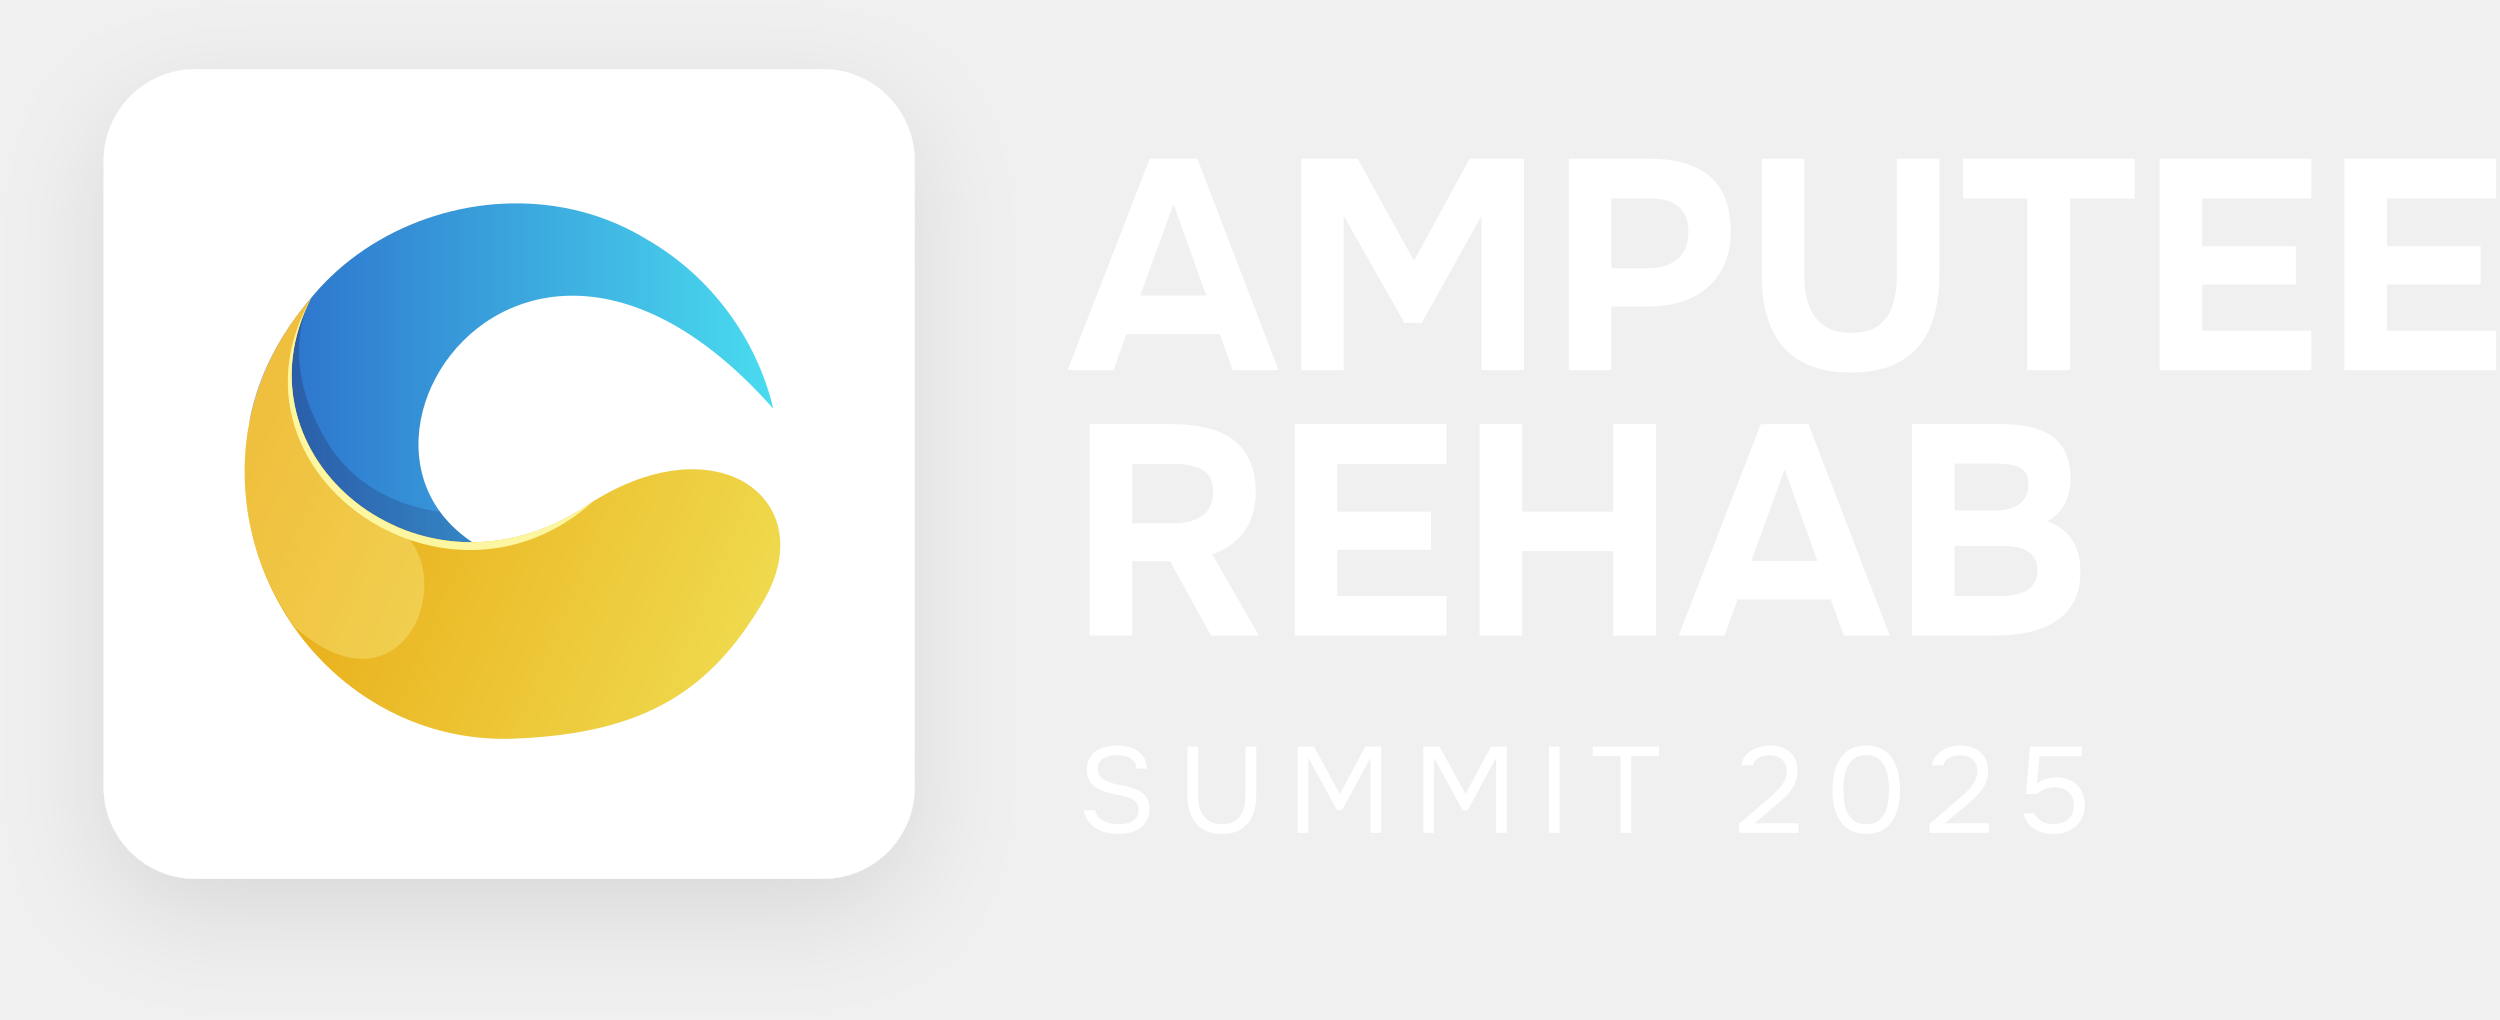
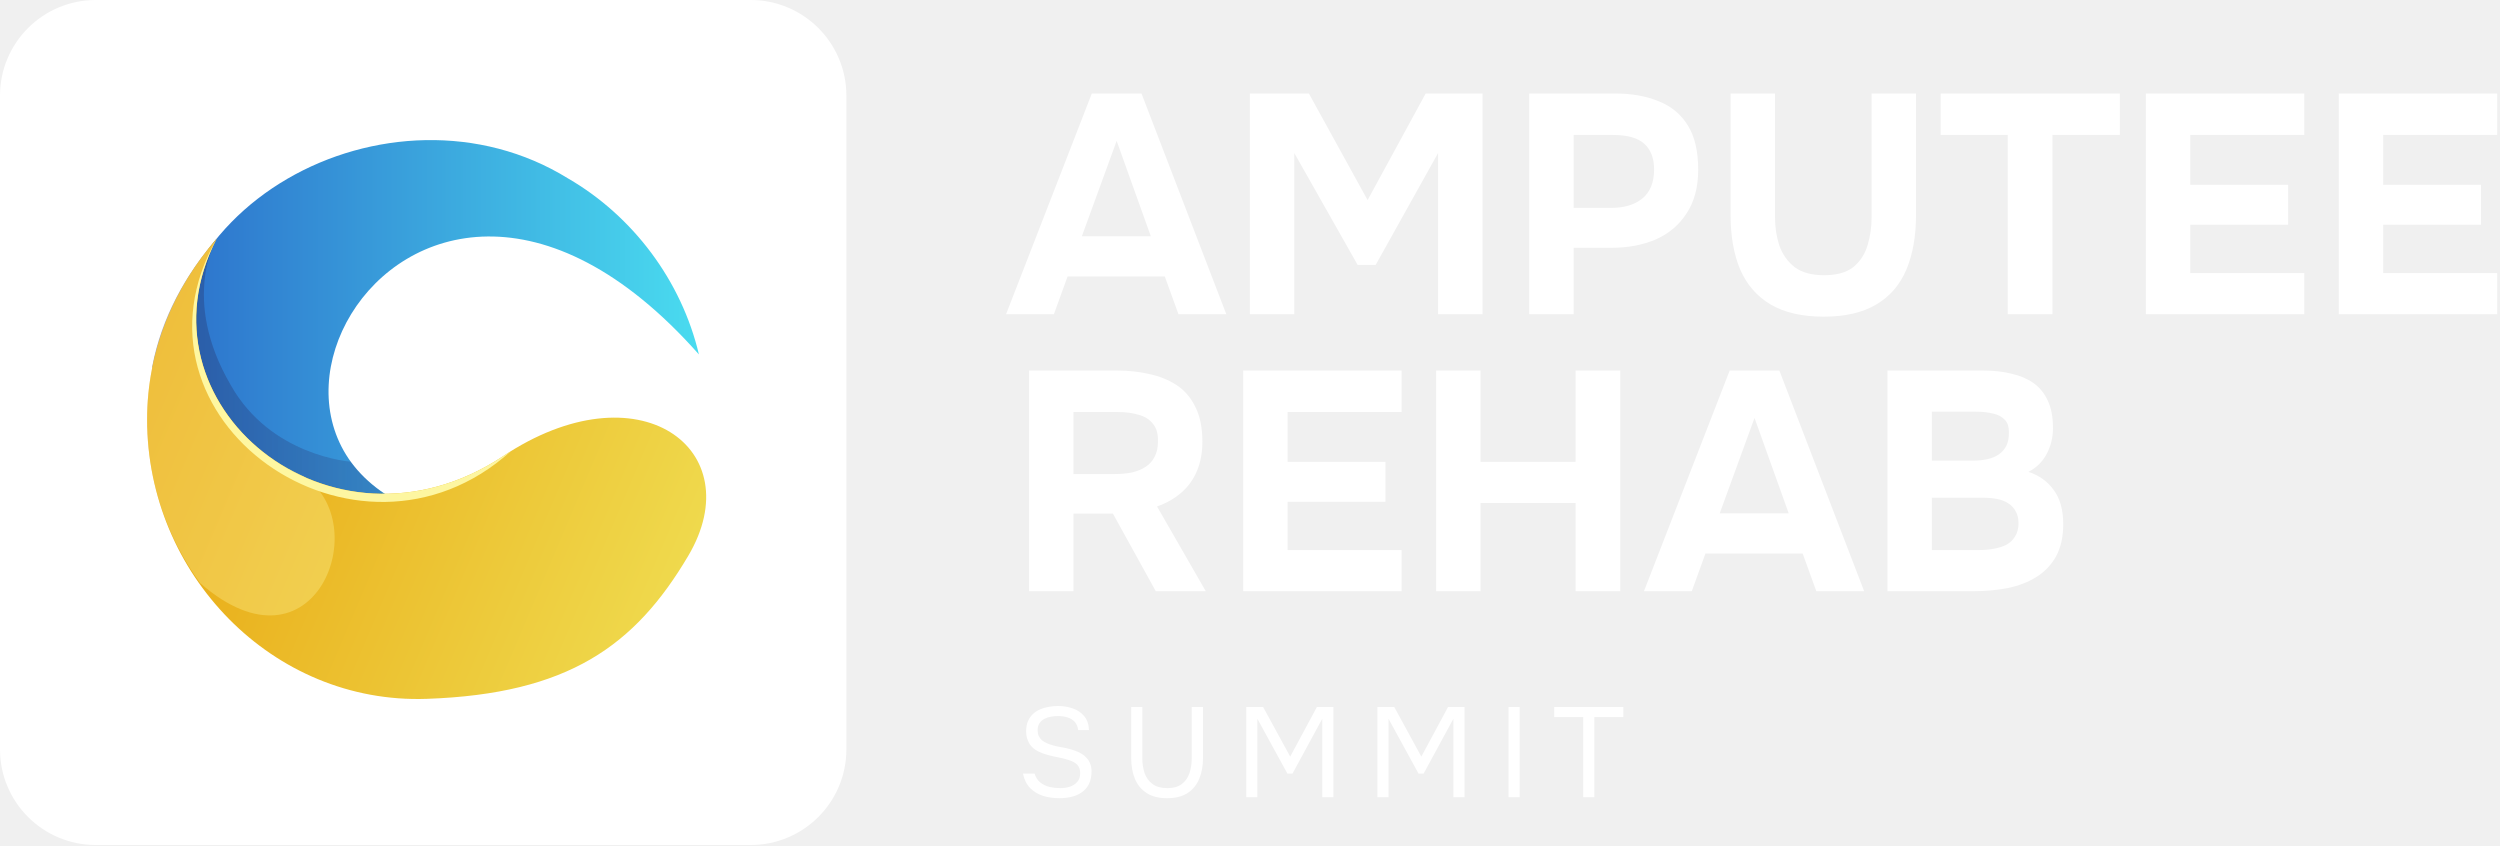
- <svg xmlns="http://www.w3.org/2000/svg" width="596" height="243" viewBox="0 0 596 243" fill="none">
-   <path fill-rule="evenodd" clip-rule="evenodd" d="M254.516 88.243L274.095 37.841H285.445L304.812 88.243H293.887L290.766 79.629H268.562L265.44 88.243H254.516ZM271.825 70.446H287.573L279.77 48.662L271.825 70.446ZM558.903 88.243V37.841H595.082V47.309H569.047V58.7H591.393V67.812H569.047V78.846H595.082V88.243H558.903ZM259.765 101.12V151.521H269.91V133.796H278.919L288.709 151.521H300.13L288.992 132.158C291.168 131.399 293.036 130.331 294.597 128.955C296.157 127.578 297.34 125.917 298.144 123.972C298.948 122.026 299.35 119.843 299.35 117.422C299.35 114.148 298.806 111.466 297.718 109.378C296.677 107.242 295.235 105.581 293.391 104.395C291.546 103.208 289.465 102.378 287.148 101.903C284.878 101.381 282.49 101.12 279.983 101.12H259.765ZM279.274 124.755H269.91V110.588H279.912C281.804 110.588 283.435 110.802 284.807 111.229C286.226 111.608 287.313 112.297 288.07 113.293C288.874 114.242 289.252 115.595 289.205 117.351C289.205 118.727 288.945 119.89 288.425 120.839C287.952 121.788 287.266 122.548 286.368 123.117C285.516 123.687 284.476 124.114 283.246 124.399C282.064 124.636 280.74 124.755 279.274 124.755ZM308.675 151.521V101.12H344.854V110.588H318.819V121.978H341.165V131.09H318.819V142.125H344.854V151.521H308.675ZM352.735 101.12V151.521H362.879V131.375H384.587V151.521H394.802V101.12H384.587V121.978H362.879V101.12H352.735ZM400.205 151.521L419.784 101.12H431.135L450.501 151.521H439.576L436.455 142.908H414.251L411.13 151.521H400.205ZM417.514 133.724H433.263L425.459 111.941L417.514 133.724ZM455.817 151.521V101.12H477.809C480.126 101.12 482.231 101.357 484.122 101.832C486.061 102.259 487.74 102.971 489.159 103.968C490.578 104.964 491.665 106.293 492.422 107.954C493.226 109.615 493.628 111.727 493.628 114.29C493.628 116.378 493.155 118.324 492.209 120.127C491.263 121.931 489.868 123.307 488.024 124.256C490.483 125.063 492.422 126.463 493.841 128.456C495.26 130.402 495.969 132.989 495.969 136.216C495.969 139.111 495.425 141.555 494.338 143.548C493.25 145.494 491.76 147.06 489.868 148.247C487.977 149.433 485.777 150.288 483.271 150.81C480.764 151.284 478.092 151.521 475.255 151.521H455.817ZM465.962 142.125H476.461C477.738 142.125 478.92 142.03 480.008 141.84C481.143 141.65 482.136 141.342 482.987 140.914C483.838 140.44 484.501 139.799 484.973 138.992C485.494 138.185 485.754 137.189 485.754 136.002C485.754 134.911 485.541 134.009 485.115 133.297C484.737 132.538 484.17 131.921 483.413 131.446C482.703 130.972 481.852 130.64 480.859 130.45C479.913 130.26 478.849 130.165 477.667 130.165H465.962V142.125ZM465.962 121.693H475.255C476.532 121.693 477.69 121.575 478.731 121.338C479.771 121.1 480.646 120.721 481.356 120.199C482.065 119.676 482.609 119.036 482.987 118.276C483.366 117.47 483.555 116.544 483.555 115.5C483.602 114.076 483.295 113.032 482.632 112.368C481.97 111.656 481.072 111.181 479.937 110.944C478.802 110.659 477.525 110.517 476.106 110.517H465.962V121.693ZM514.843 37.841V88.243H551.022V78.846H524.987V67.812H547.333V58.7H524.987V47.309H551.022V37.841H514.843ZM483.294 88.243V47.309H467.971V37.841H508.903V47.309H493.509V88.243H483.294ZM429.145 86.036C432.314 87.887 436.358 88.812 441.276 88.812C446.147 88.812 450.144 87.887 453.265 86.036C456.386 84.185 458.68 81.527 460.146 78.063C461.612 74.551 462.345 70.398 462.345 65.605V37.841H452.201V66.103C452.201 68.334 451.893 70.469 451.279 72.51C450.664 74.551 449.576 76.212 448.015 77.493C446.455 78.727 444.232 79.344 441.347 79.344C438.509 79.344 436.263 78.727 434.608 77.493C433 76.212 431.841 74.575 431.132 72.581C430.47 70.541 430.139 68.381 430.139 66.103V37.841H419.994V65.605C419.994 70.446 420.727 74.598 422.193 78.063C423.707 81.527 426.024 84.185 429.145 86.036ZM374.003 88.243V37.841H393.582C397.413 37.841 400.747 38.434 403.585 39.621C406.47 40.76 408.692 42.611 410.253 45.174C411.814 47.689 412.594 51.059 412.594 55.282C412.594 59.222 411.719 62.52 409.969 65.178C408.267 67.835 405.926 69.829 402.946 71.157C399.967 72.439 396.585 73.08 392.802 73.08H384.147V88.243H374.003ZM384.147 63.968H392.66C395.687 63.968 398.075 63.256 399.825 61.832C401.622 60.361 402.521 58.154 402.521 55.211C402.521 52.601 401.764 50.632 400.251 49.303C398.784 47.974 396.42 47.309 393.157 47.309H384.147V63.968ZM310.199 37.841V88.243H320.343V51.438L334.815 76.995H338.929L353.188 51.438V88.243H363.333V37.841H350.351L337.085 62.188L323.677 37.841H310.199Z" fill="white" />
-   <path d="M266.683 198.793C265.38 198.793 264.145 198.619 262.978 198.269C261.83 197.9 260.847 197.308 260.03 196.492C259.213 195.657 258.659 194.55 258.367 193.171H261.023C261.295 194.045 261.733 194.725 262.336 195.21C262.958 195.696 263.668 196.036 264.466 196.23C265.263 196.405 266.061 196.492 266.858 196.492C267.656 196.492 268.395 196.385 269.076 196.172C269.776 195.939 270.341 195.569 270.768 195.065C271.216 194.56 271.44 193.909 271.44 193.113C271.44 192.491 271.323 191.986 271.089 191.598C270.875 191.209 270.564 190.899 270.156 190.666C269.767 190.413 269.3 190.209 268.755 190.054C268.035 189.821 267.267 189.627 266.45 189.471C265.633 189.316 264.826 189.131 264.028 188.918C263.25 188.704 262.52 188.432 261.84 188.102C261.47 187.908 261.11 187.675 260.76 187.403C260.429 187.111 260.137 186.781 259.885 186.412C259.651 186.024 259.457 185.587 259.301 185.101C259.165 184.616 259.097 184.082 259.097 183.499C259.097 182.625 259.233 181.868 259.505 181.227C259.778 180.586 260.147 180.042 260.614 179.595C261.081 179.149 261.626 178.789 262.248 178.518C262.871 178.246 263.532 178.051 264.232 177.935C264.952 177.799 265.672 177.731 266.392 177.731C267.578 177.731 268.687 177.915 269.718 178.284C270.768 178.634 271.634 179.207 272.315 180.003C273.015 180.8 273.395 181.877 273.453 183.237H270.973C270.875 182.421 270.603 181.78 270.156 181.314C269.708 180.848 269.154 180.518 268.492 180.324C267.831 180.129 267.131 180.032 266.392 180.032C265.847 180.032 265.292 180.081 264.728 180.178C264.184 180.275 263.678 180.45 263.211 180.702C262.764 180.935 262.404 181.266 262.131 181.693C261.859 182.101 261.723 182.625 261.723 183.266C261.723 183.771 261.81 184.218 261.985 184.606C262.18 184.995 262.433 185.325 262.744 185.597C263.075 185.849 263.435 186.063 263.824 186.238C264.757 186.626 265.789 186.917 266.917 187.111C268.065 187.286 269.134 187.548 270.127 187.898C270.71 188.092 271.245 188.335 271.731 188.626C272.218 188.918 272.626 189.258 272.957 189.646C273.307 190.034 273.57 190.481 273.745 190.986C273.939 191.472 274.037 192.025 274.037 192.647C274.037 193.773 273.842 194.734 273.453 195.531C273.064 196.308 272.529 196.939 271.848 197.424C271.167 197.91 270.379 198.259 269.485 198.473C268.609 198.687 267.675 198.793 266.683 198.793Z" fill="white" />
-   <path d="M291.292 198.793C289.366 198.793 287.8 198.395 286.594 197.599C285.388 196.803 284.503 195.725 283.938 194.365C283.374 192.986 283.092 191.423 283.092 189.675V177.964L285.631 177.964V189.646C285.631 190.889 285.806 192.035 286.156 193.084C286.526 194.113 287.129 194.938 287.965 195.56C288.802 196.181 289.92 196.492 291.321 196.492C292.741 196.492 293.85 196.181 294.647 195.56C295.464 194.938 296.048 194.113 296.398 193.084C296.748 192.035 296.923 190.889 296.923 189.646L296.923 177.964L299.491 177.964V189.675C299.491 191.404 299.209 192.957 298.645 194.336C298.081 195.715 297.196 196.803 295.99 197.599C294.783 198.395 293.218 198.793 291.292 198.793Z" fill="white" />
-   <path d="M309.371 198.56L309.371 177.964L313.223 177.964L319.409 189.296L325.507 177.964L329.271 177.964V198.56H326.733V180.644L319.934 193.171H318.767L311.909 180.644V198.56H309.371Z" fill="white" />
-   <path d="M339.322 198.56V177.964L343.174 177.964L349.36 189.296L355.458 177.964L359.222 177.964V198.56H356.684V180.644L349.885 193.171H348.718L341.861 180.644V198.56H339.322Z" fill="white" />
-   <path d="M369.273 198.56V177.964L371.812 177.964V198.56H369.273Z" fill="white" />
-   <path d="M386.336 198.56V180.265L379.712 180.265V177.964L395.498 177.964V180.265L388.874 180.265V198.56H386.336Z" fill="white" />
-   <path d="M414.578 198.56V196.434L420.413 191.394C420.939 190.947 421.513 190.462 422.135 189.937C422.777 189.394 423.38 188.811 423.944 188.189C424.528 187.568 425.004 186.908 425.374 186.208C425.763 185.49 425.958 184.732 425.958 183.936C425.958 182.693 425.588 181.741 424.849 181.081C424.109 180.401 423.117 180.062 421.872 180.062C420.88 180.062 420.015 180.265 419.275 180.673C418.536 181.081 418.05 181.674 417.816 182.45H415.103C415.297 181.382 415.735 180.508 416.416 179.828C417.116 179.129 417.953 178.605 418.925 178.255C419.917 177.906 420.939 177.731 421.989 177.731C423.273 177.731 424.401 177.964 425.374 178.43C426.366 178.896 427.134 179.576 427.679 180.469C428.243 181.343 428.525 182.421 428.525 183.703C428.525 184.965 428.282 186.072 427.796 187.024C427.329 187.976 426.706 188.84 425.928 189.617C425.17 190.374 424.353 191.122 423.477 191.86L418.254 196.259L428.759 196.259V198.56L414.578 198.56Z" fill="white" />
-   <path d="M444.907 198.793C443.467 198.793 442.232 198.531 441.201 198.007C440.19 197.463 439.363 196.715 438.721 195.764C438.079 194.793 437.602 193.676 437.291 192.414C436.999 191.132 436.853 189.753 436.853 188.277C436.853 186.801 436.999 185.432 437.291 184.169C437.583 182.887 438.05 181.771 438.692 180.819C439.334 179.848 440.16 179.09 441.172 178.547C442.203 178.003 443.448 177.731 444.907 177.731C446.444 177.731 447.728 178.032 448.759 178.634C449.809 179.217 450.636 180.013 451.239 181.023C451.861 182.033 452.299 183.169 452.552 184.431C452.824 185.674 452.96 186.956 452.96 188.277C452.96 189.597 452.824 190.889 452.552 192.151C452.299 193.394 451.861 194.521 451.239 195.531C450.636 196.521 449.809 197.317 448.759 197.919C447.728 198.502 446.444 198.793 444.907 198.793ZM444.907 196.492C446.055 196.492 446.979 196.249 447.679 195.764C448.399 195.259 448.953 194.598 449.342 193.783C449.731 192.967 449.994 192.083 450.13 191.132C450.266 190.161 450.334 189.209 450.334 188.277C450.334 187.364 450.266 186.432 450.13 185.48C449.994 184.509 449.731 183.616 449.342 182.8C448.953 181.965 448.399 181.295 447.679 180.79C446.979 180.285 446.055 180.032 444.907 180.032C443.74 180.032 442.796 180.285 442.076 180.79C441.357 181.295 440.802 181.965 440.413 182.8C440.044 183.616 439.791 184.509 439.655 185.48C439.518 186.432 439.45 187.364 439.45 188.277C439.45 189.209 439.518 190.161 439.655 191.132C439.791 192.083 440.044 192.967 440.413 193.783C440.802 194.598 441.357 195.259 442.076 195.764C442.796 196.249 443.74 196.492 444.907 196.492Z" fill="white" />
-   <path d="M460.004 198.56V196.434L465.84 191.394C466.365 190.947 466.939 190.462 467.562 189.937C468.203 189.394 468.807 188.811 469.371 188.189C469.954 187.568 470.431 186.908 470.8 186.208C471.19 185.49 471.384 184.732 471.384 183.936C471.384 182.693 471.014 181.741 470.275 181.081C469.536 180.401 468.544 180.062 467.299 180.062C466.307 180.062 465.441 180.265 464.702 180.673C463.963 181.081 463.476 181.674 463.243 182.45L460.529 182.45C460.724 181.382 461.162 180.508 461.842 179.828C462.543 179.129 463.379 178.605 464.352 178.255C465.344 177.906 466.365 177.731 467.416 177.731C468.7 177.731 469.828 177.964 470.8 178.43C471.793 178.896 472.561 179.576 473.106 180.469C473.67 181.343 473.952 182.421 473.952 183.703C473.952 184.965 473.709 186.072 473.222 187.024C472.756 187.976 472.133 188.84 471.355 189.617C470.596 190.374 469.779 191.122 468.904 191.86L463.681 196.259H474.185V198.56L460.004 198.56Z" fill="white" />
-   <path d="M489.604 198.823C488.748 198.823 487.921 198.725 487.124 198.531C486.346 198.337 485.635 198.046 484.994 197.657C484.352 197.249 483.807 196.735 483.359 196.113C482.912 195.492 482.601 194.754 482.426 193.899H484.994C485.208 194.443 485.548 194.909 486.015 195.298C486.482 195.686 487.007 195.987 487.591 196.201C488.194 196.395 488.787 196.492 489.37 196.492C490.324 196.492 491.17 196.337 491.909 196.026C492.668 195.715 493.271 195.239 493.718 194.598C494.166 193.938 494.389 193.093 494.389 192.064C494.389 190.646 493.961 189.559 493.105 188.801C492.25 188.044 491.141 187.665 489.779 187.665C488.962 187.665 488.203 187.811 487.503 188.102C486.822 188.393 486.2 188.791 485.636 189.296H483.009L483.943 177.964L496.286 177.964V180.295L486.219 180.295L485.636 186.762C486.161 186.335 486.803 185.995 487.561 185.742C488.32 185.47 489.254 185.334 490.363 185.334C491.685 185.334 492.843 185.606 493.835 186.15C494.846 186.694 495.625 187.461 496.169 188.452C496.733 189.423 497.015 190.578 497.015 191.918C497.015 193.355 496.685 194.589 496.023 195.618C495.381 196.647 494.496 197.444 493.368 198.007C492.259 198.551 491.005 198.823 489.604 198.823Z" fill="white" />
-   <g filter="url(#filter0_d_80_1449)">
-     <path d="M24.727 38.334C24.727 26.267 34.525 16.485 46.612 16.485H196.157C208.243 16.485 218.041 26.267 218.041 38.334V187.636C218.041 199.703 208.243 209.485 196.157 209.485H46.612C34.525 209.485 24.727 199.703 24.727 187.636V38.334Z" fill="white" />
-   </g>
-   <path fill-rule="evenodd" clip-rule="evenodd" d="M154.176 57.075C154.176 57.075 154.236 57.163 154.295 57.193C103.853 50.569 85.37 95.843 101.78 121.156C92.094 107.198 94.049 91.851 100.091 79.933C108.77 62.93 128.171 52.255 154.147 57.045" fill="#FFBBFD" />
-   <path fill-rule="evenodd" clip-rule="evenodd" d="M184.359 97.44C180.39 80.643 169.312 65.828 154.443 57.223C114.19 32.353 54.151 63.433 63.57 113.911C63.57 131.477 77.521 135.321 89.013 146.854C102.105 147.327 93.575 157.411 117.833 154.749C142.092 152.088 183.322 131.033 145.528 136.681C55.514 138.899 114.368 18.306 184.359 97.44Z" fill="url(#paint0_linear_80_1449)" />
-   <path fill-rule="evenodd" clip-rule="evenodd" d="M74.233 70.973C67.065 79.253 61.615 89.042 59.483 100.22C63.452 114.444 74.855 132.216 97.277 149.87C100.299 152.236 103.172 154.276 105.926 155.992C109.955 155.607 113.924 155.163 117.833 154.749C127.46 153.685 136.731 151.437 144.343 148.835C144.135 145.05 145.676 140.23 142.773 136.533C124.172 137.775 111.317 130.649 104.801 121.925C104.801 121.925 86.525 120.683 77.403 104.389C65.851 84.576 74.233 70.973 74.233 70.973Z" fill="url(#paint1_linear_80_1449)" fill-opacity="0.4" />
-   <path fill-rule="evenodd" clip-rule="evenodd" d="M139.485 120.772C100.239 146.617 54.625 108.707 74.233 70.973C64.548 82.151 58.328 96.375 58.328 112.314C58.328 147.534 86.94 177.342 122.217 176.1C154.443 174.976 169.756 164.035 181.93 143.424C196.266 119.175 170.704 99.894 139.485 120.772Z" fill="url(#paint2_linear_80_1449)" />
-   <path fill-rule="evenodd" clip-rule="evenodd" d="M74.233 70.973C54.655 108.736 100.239 146.617 139.485 120.772C140.107 120.358 140.729 119.973 141.351 119.589C106.193 151.201 50.775 112.196 74.233 70.973Z" fill="#FDF6A1" />
-   <path fill-rule="evenodd" clip-rule="evenodd" d="M70.472 149.722C62.83 139.224 58.328 126.302 58.328 112.314C58.328 96.375 64.548 82.151 74.233 70.973C63.126 92.413 72.752 113.675 90.672 123.581C90.672 123.581 90.702 123.581 90.731 123.581C91.798 124.173 92.894 124.734 94.019 125.237C110.517 136.001 96.655 172.463 70.501 149.722" fill="#FDF6A1" fill-opacity="0.32" />
+ <svg xmlns="http://www.w3.org/2000/svg" width="571" height="193" viewBox="0 0 571 193" fill="none">
+   <path fill-rule="evenodd" clip-rule="evenodd" d="M229.789 71.758L249.368 21.356H260.718L280.085 71.758H269.16L266.039 63.144H243.835L240.713 71.758H229.789ZM247.098 53.961H262.846L255.043 32.177L247.098 53.961ZM534.176 71.758V21.356H570.355V30.825H544.32V42.215H566.666V51.327H544.32V62.361H570.355V71.758H534.176ZM235.038 84.635V135.036H245.183V117.311H254.192L263.982 135.036H275.403L264.265 115.673C266.441 114.914 268.309 113.846 269.87 112.47C271.43 111.093 272.613 109.432 273.417 107.487C274.221 105.541 274.623 103.358 274.623 100.937C274.623 97.662 274.079 94.981 272.991 92.893C271.95 90.757 270.508 89.096 268.664 87.91C266.819 86.723 264.738 85.893 262.421 85.418C260.151 84.896 257.763 84.635 255.256 84.635H235.038ZM254.547 108.27H245.183V94.103H255.185C257.077 94.103 258.708 94.317 260.08 94.744C261.499 95.123 262.586 95.812 263.343 96.808C264.147 97.757 264.525 99.11 264.478 100.866C264.478 102.242 264.218 103.405 263.698 104.354C263.225 105.303 262.539 106.063 261.641 106.632C260.789 107.202 259.749 107.629 258.519 107.914C257.337 108.151 256.013 108.27 254.547 108.27ZM283.948 135.036V84.635H320.127V94.103H294.092V105.493H316.438V114.605H294.092V125.64H320.127V135.036H283.948ZM328.008 84.635V135.036H338.152V114.89H359.86V135.036H370.075V84.635H359.86V105.493H338.152V84.635H328.008ZM375.478 135.036L395.057 84.635H406.408L425.774 135.036H414.849L411.728 126.423H389.524L386.403 135.036H375.478ZM392.787 117.239H408.536L400.732 95.456L392.787 117.239ZM431.09 135.036V84.635H453.082C455.399 84.635 457.504 84.872 459.395 85.347C461.334 85.774 463.013 86.486 464.432 87.483C465.851 88.479 466.938 89.808 467.695 91.469C468.499 93.13 468.901 95.242 468.901 97.805C468.901 99.893 468.428 101.839 467.482 103.642C466.536 105.446 465.141 106.822 463.297 107.771C465.756 108.578 467.695 109.978 469.114 111.971C470.533 113.917 471.242 116.504 471.242 119.731C471.242 122.626 470.698 125.07 469.61 127.063C468.523 129.009 467.033 130.575 465.141 131.762C463.25 132.948 461.05 133.803 458.544 134.325C456.037 134.799 453.365 135.036 450.528 135.036H431.09ZM441.235 125.64H451.734C453.011 125.64 454.193 125.545 455.281 125.355C456.416 125.165 457.409 124.857 458.26 124.429C459.111 123.955 459.774 123.314 460.246 122.507C460.767 121.701 461.027 120.704 461.027 119.517C461.027 118.426 460.814 117.524 460.388 116.812C460.01 116.053 459.443 115.436 458.686 114.961C457.976 114.487 457.125 114.155 456.132 113.965C455.186 113.775 454.122 113.68 452.94 113.68H441.235V125.64ZM441.235 105.208H450.528C451.805 105.208 452.963 105.09 454.004 104.853C455.044 104.615 455.919 104.236 456.629 103.714C457.338 103.191 457.882 102.551 458.26 101.791C458.639 100.985 458.828 100.059 458.828 99.015C458.875 97.591 458.568 96.547 457.905 95.883C457.243 95.171 456.345 94.696 455.21 94.459C454.075 94.174 452.798 94.032 451.379 94.032H441.235V105.208ZM490.116 21.356V71.758H526.295V62.361H500.26V51.327H522.606V42.215H500.26V30.825H526.295V21.356H490.116ZM458.567 71.758V30.825H443.244V21.356H484.176V30.825H468.782V71.758H458.567ZM404.418 69.551C407.587 71.402 411.631 72.327 416.549 72.327C421.42 72.327 425.417 71.402 428.538 69.551C431.659 67.7 433.953 65.042 435.419 61.578C436.885 58.066 437.618 53.913 437.618 49.12V21.356H427.474V49.618C427.474 51.849 427.166 53.984 426.552 56.025C425.937 58.066 424.849 59.727 423.288 61.008C421.728 62.242 419.505 62.859 416.62 62.859C413.782 62.859 411.536 62.242 409.881 61.008C408.273 59.727 407.114 58.09 406.405 56.096C405.743 54.056 405.412 51.896 405.412 49.618V21.356H395.267V49.12C395.267 53.961 396 58.113 397.466 61.578C398.98 65.042 401.297 67.7 404.418 69.551ZM349.276 71.758V21.356H368.855C372.686 21.356 376.02 21.95 378.858 23.136C381.743 24.275 383.965 26.126 385.526 28.689C387.087 31.204 387.867 34.574 387.867 38.798C387.867 42.737 386.992 46.035 385.242 48.693C383.54 51.35 381.199 53.344 378.219 54.673C375.24 55.954 371.858 56.595 368.075 56.595H359.42V71.758H349.276ZM359.42 47.483H367.933C370.96 47.483 373.348 46.771 375.098 45.347C376.895 43.876 377.794 41.669 377.794 38.726C377.794 36.116 377.037 34.147 375.524 32.818C374.057 31.489 371.693 30.825 368.43 30.825H359.42V47.483ZM285.472 21.356V71.758H295.616V34.953L310.088 60.51H314.202L328.461 34.953V71.758H338.606V21.356H325.624L312.358 45.703L298.95 21.356H285.472Z" fill="white" />
+   <path d="M241.956 182.308C240.653 182.308 239.418 182.134 238.251 181.784C237.103 181.415 236.12 180.823 235.303 180.007C234.486 179.172 233.932 178.065 233.64 176.686H236.296C236.568 177.56 237.006 178.24 237.609 178.725C238.231 179.211 238.941 179.551 239.739 179.745C240.536 179.92 241.334 180.007 242.131 180.007C242.929 180.007 243.668 179.9 244.349 179.687C245.049 179.454 245.614 179.084 246.041 178.58C246.489 178.075 246.713 177.424 246.713 176.628C246.713 176.006 246.596 175.501 246.362 175.113C246.148 174.724 245.837 174.414 245.429 174.181C245.04 173.928 244.573 173.724 244.028 173.569C243.308 173.336 242.54 173.142 241.723 172.986C240.906 172.831 240.099 172.646 239.301 172.433C238.523 172.219 237.793 171.947 237.113 171.617C236.743 171.423 236.383 171.19 236.033 170.918C235.702 170.626 235.41 170.296 235.158 169.927C234.924 169.539 234.73 169.102 234.574 168.616C234.438 168.131 234.37 167.597 234.37 167.014C234.37 166.14 234.506 165.383 234.778 164.742C235.051 164.101 235.42 163.557 235.887 163.11C236.354 162.664 236.899 162.304 237.521 162.033C238.144 161.761 238.805 161.566 239.505 161.45C240.225 161.314 240.945 161.246 241.665 161.246C242.851 161.246 243.96 161.43 244.991 161.799C246.041 162.149 246.907 162.722 247.588 163.518C248.288 164.315 248.668 165.392 248.726 166.752H246.246C246.148 165.936 245.876 165.295 245.429 164.829C244.981 164.363 244.427 164.033 243.765 163.839C243.104 163.644 242.404 163.547 241.665 163.547C241.12 163.547 240.565 163.596 240.001 163.693C239.457 163.79 238.951 163.965 238.484 164.217C238.037 164.45 237.677 164.781 237.404 165.208C237.132 165.616 236.996 166.14 236.996 166.781C236.996 167.286 237.083 167.733 237.258 168.121C237.453 168.51 237.706 168.84 238.017 169.112C238.348 169.364 238.708 169.578 239.097 169.753C240.03 170.141 241.062 170.432 242.19 170.626C243.338 170.801 244.407 171.063 245.4 171.413C245.983 171.607 246.518 171.85 247.004 172.141C247.491 172.433 247.899 172.773 248.23 173.161C248.58 173.549 248.843 173.996 249.018 174.501C249.212 174.987 249.31 175.54 249.31 176.162C249.31 177.288 249.115 178.249 248.726 179.046C248.337 179.823 247.802 180.454 247.121 180.939C246.44 181.425 245.652 181.774 244.758 181.988C243.882 182.202 242.948 182.308 241.956 182.308Z" fill="white" />
+   <path d="M266.565 182.308C264.639 182.308 263.073 181.91 261.867 181.114C260.661 180.318 259.776 179.24 259.211 177.88C258.647 176.501 258.365 174.938 258.365 173.19V161.479H260.904V173.161C260.904 174.404 261.079 175.55 261.429 176.599C261.799 177.628 262.402 178.453 263.238 179.075C264.075 179.696 265.193 180.007 266.594 180.007C268.014 180.007 269.123 179.696 269.92 179.075C270.737 178.453 271.321 177.628 271.671 176.599C272.021 175.55 272.196 174.404 272.196 173.161V161.479H274.764V173.19C274.764 174.919 274.482 176.472 273.918 177.851C273.354 179.23 272.469 180.318 271.263 181.114C270.056 181.91 268.491 182.308 266.565 182.308Z" fill="white" />
+   <path d="M284.644 182.075V161.479H288.496L294.682 172.811L300.78 161.479H304.544V182.075H302.006V164.159L295.207 176.686H294.04L287.182 164.159V182.075H284.644Z" fill="white" />
+   <path d="M314.595 182.075V161.479H318.447L324.633 172.811L330.731 161.479H334.495V182.075H331.957V164.159L325.158 176.686H323.991L317.134 164.159V182.075H314.595Z" fill="white" />
+   <path d="M344.546 182.075V161.479H347.085V182.075H344.546Z" fill="white" />
+   <path d="M361.609 182.075V163.78H354.985V161.479H370.771V163.78H364.147V182.075H361.609Z" fill="white" />
+   <path d="M0 21.849C0 9.782 9.798 0 21.885 0H171.43C183.516 0 193.314 9.782 193.314 21.849V171.151C193.314 183.218 183.516 193 171.43 193H21.885C9.798 193 0 183.218 0 171.151V21.849Z" fill="white" />
+   <path fill-rule="evenodd" clip-rule="evenodd" d="M129.449 40.59C129.449 40.59 129.509 40.679 129.568 40.708C79.126 34.084 60.643 79.358 77.053 104.671C67.367 90.713 69.322 75.366 75.364 63.449C84.043 46.445 103.444 35.77 129.42 40.56" fill="#FFBBFD" />
+   <path fill-rule="evenodd" clip-rule="evenodd" d="M159.632 80.955C155.663 64.158 144.585 49.343 129.716 40.738C89.463 15.868 29.424 46.948 38.843 97.426C38.843 114.992 52.794 118.836 64.286 130.369C77.378 130.842 68.848 140.926 93.106 138.264C117.365 135.603 158.595 114.548 120.801 120.196C30.787 122.414 89.641 1.822 159.632 80.955Z" fill="url(#paint0_linear_154_1446)" />
+   <path fill-rule="evenodd" clip-rule="evenodd" d="M49.506 54.489C42.339 62.769 36.889 72.557 34.756 83.735C38.725 97.959 50.128 115.731 72.55 133.385C75.572 135.751 78.445 137.791 81.199 139.507C85.228 139.122 89.197 138.678 93.106 138.264C102.733 137.2 112.004 134.952 119.616 132.35C119.408 128.565 120.949 123.745 118.046 120.048C99.445 121.29 86.59 114.164 80.074 105.44C80.074 105.44 61.798 104.198 52.676 87.904C41.124 68.091 49.506 54.489 49.506 54.489Z" fill="url(#paint1_linear_154_1446)" fill-opacity="0.4" />
+   <path fill-rule="evenodd" clip-rule="evenodd" d="M114.758 104.287C75.512 130.132 29.898 92.222 49.506 54.489C39.821 65.666 33.601 79.89 33.601 95.829C33.601 131.049 62.213 160.857 97.49 159.615C129.716 158.491 145.029 147.55 157.203 126.939C171.539 102.69 145.977 83.409 114.758 104.287Z" fill="url(#paint2_linear_154_1446)" />
+   <path fill-rule="evenodd" clip-rule="evenodd" d="M49.506 54.489C29.928 92.251 75.512 130.132 114.758 104.287C115.38 103.873 116.002 103.488 116.624 103.104C81.466 134.716 26.048 95.711 49.506 54.489Z" fill="#FDF6A1" />
+   <path fill-rule="evenodd" clip-rule="evenodd" d="M45.745 133.237C38.103 122.739 33.601 109.817 33.601 95.829C33.601 79.89 39.821 65.666 49.506 54.489C38.399 75.928 48.025 97.19 65.945 107.096C65.945 107.096 65.975 107.096 66.004 107.096C67.071 107.688 68.167 108.249 69.292 108.752C85.79 119.516 71.928 155.978 45.774 133.237" fill="#FDF6A1" fill-opacity="0.32" />
  <defs>
-     <filter id="filter0_d_80_1449" x="-0" y="1.52588e-05" width="242.769" height="242.455" filterUnits="userSpaceOnUse" color-interpolation-filters="sRGB">
-       <feFlood flood-opacity="0" result="BackgroundImageFix" />
-       <feColorMatrix in="SourceAlpha" type="matrix" values="0 0 0 0 0 0 0 0 0 0 0 0 0 0 0 0 0 0 127 0" result="hardAlpha" />
-       <feOffset dy="8.242" />
-       <feGaussianBlur stdDeviation="12.364" />
-       <feComposite in2="hardAlpha" operator="out" />
-       <feColorMatrix type="matrix" values="0 0 0 0 0 0 0 0 0 0 0 0 0 0 0 0 0 0 0.1 0" />
-       <feBlend mode="normal" in2="BackgroundImageFix" result="effect1_dropShadow_80_1449" />
-       <feBlend mode="normal" in="SourceGraphic" in2="effect1_dropShadow_80_1449" result="shape" />
-     </filter>
-     <linearGradient id="paint0_linear_80_1449" x1="58.339" y1="112.283" x2="186.019" y2="112.283" gradientUnits="userSpaceOnUse">
+     <linearGradient id="paint0_linear_154_1446" x1="33.611" y1="95.798" x2="161.292" y2="95.798" gradientUnits="userSpaceOnUse">
      <stop stop-color="#2B6CCA" />
      <stop offset="1" stop-color="#4ADDF0" />
    </linearGradient>
-     <linearGradient id="paint1_linear_80_1449" x1="58.328" y1="112.286" x2="186.036" y2="112.286" gradientUnits="userSpaceOnUse">
+     <linearGradient id="paint1_linear_154_1446" x1="33.601" y1="95.801" x2="161.309" y2="95.801" gradientUnits="userSpaceOnUse">
      <stop stop-color="#253166" />
      <stop offset="1" stop-color="#33529E" stop-opacity="0.1" />
    </linearGradient>
-     <linearGradient id="paint2_linear_80_1449" x1="206.396" y1="179.323" x2="53.057" y2="114.333" gradientUnits="userSpaceOnUse">
+     <linearGradient id="paint2_linear_154_1446" x1="181.669" y1="162.838" x2="28.33" y2="97.848" gradientUnits="userSpaceOnUse">
      <stop stop-color="#F1E85E" />
      <stop offset="1" stop-color="#E8A40E" />
    </linearGradient>
  </defs>
</svg>
